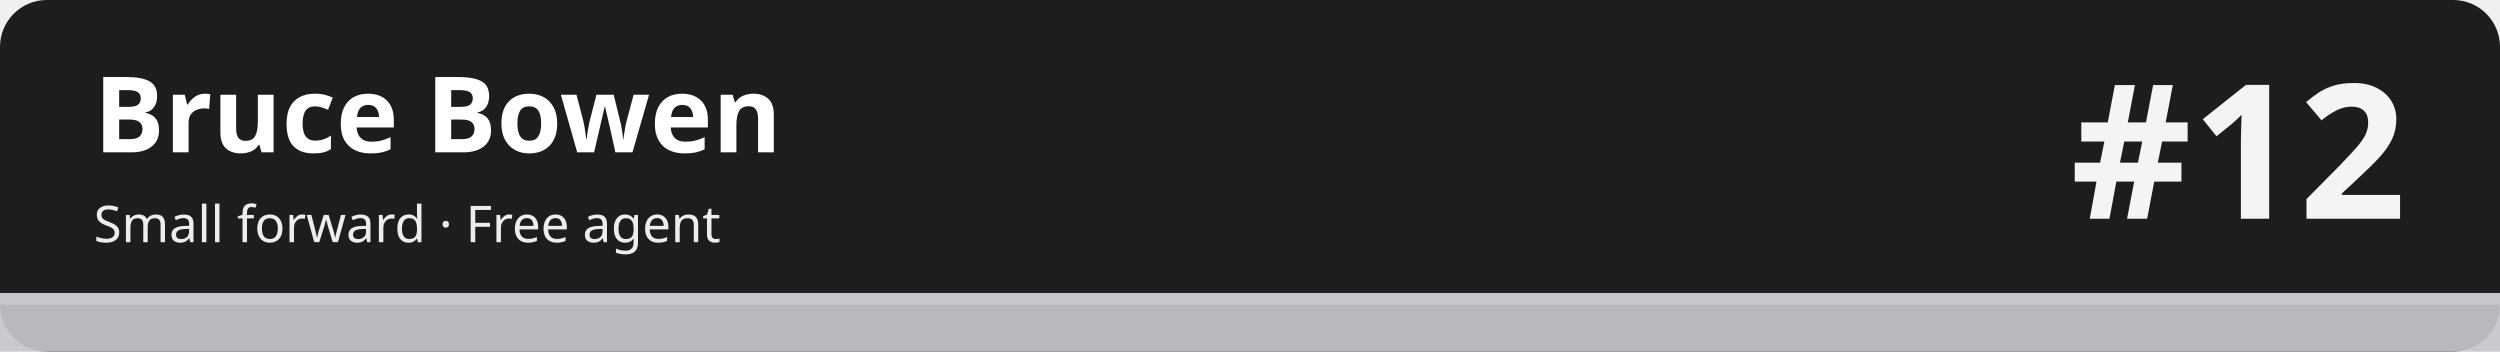
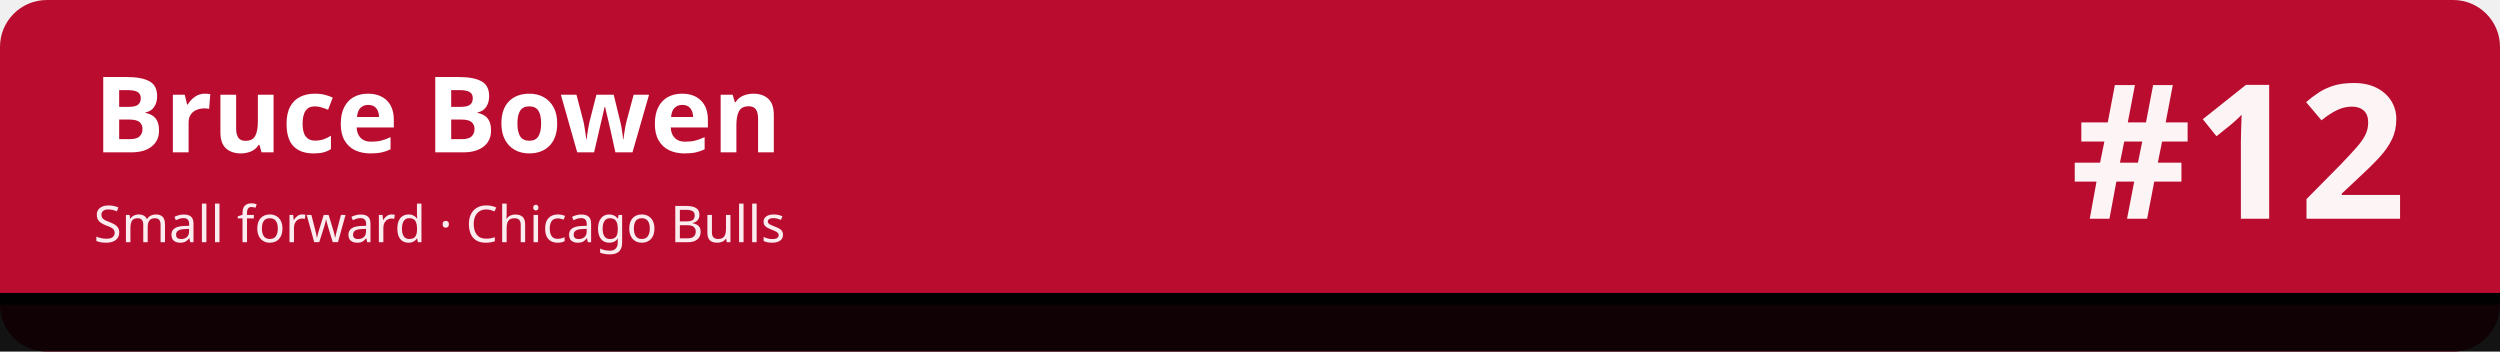
<svg xmlns="http://www.w3.org/2000/svg" width="1280" height="180" viewBox="0 0 1280 180" role="img" aria-labelledby="t d">
-   <rect width="1280" height="180" rx="24" fill="#1d1d1f" />
-   <rect x="0" y="150" width="1280" height="30" fill="#c5c7cb" fill-opacity=".92" />
-   <rect x="0" y="150" width="1280" height="6" fill="#c5c7cb" />
+   <rect width="1280" height="180" rx="24" fill="#ba0c2f" />
+   <rect x="0" y="150" width="1280" height="30" fill="#010101" fill-opacity=".92" />
+   <rect x="0" y="150" width="1280" height="6" fill="#010101" />
  <text x="48" y="78" font-family="sans-serif" font-size="54" font-weight="700" fill="#ffffff">Bruce Bowen</text>
-   <text x="48" y="124" font-family="sans-serif" font-size="26" fill="#ffffff" fill-opacity=".92">Small forward · Free agent</text>
+   <text x="48" y="124" font-family="sans-serif" font-size="26" fill="#ffffff" fill-opacity=".92">Small forward · Chicago Bulls</text>
  <text x="1232" y="112" font-family="sans-serif" font-size="96" font-weight="800" fill="#ffffff" fill-opacity=".95" text-anchor="end">#12</text>
</svg>
